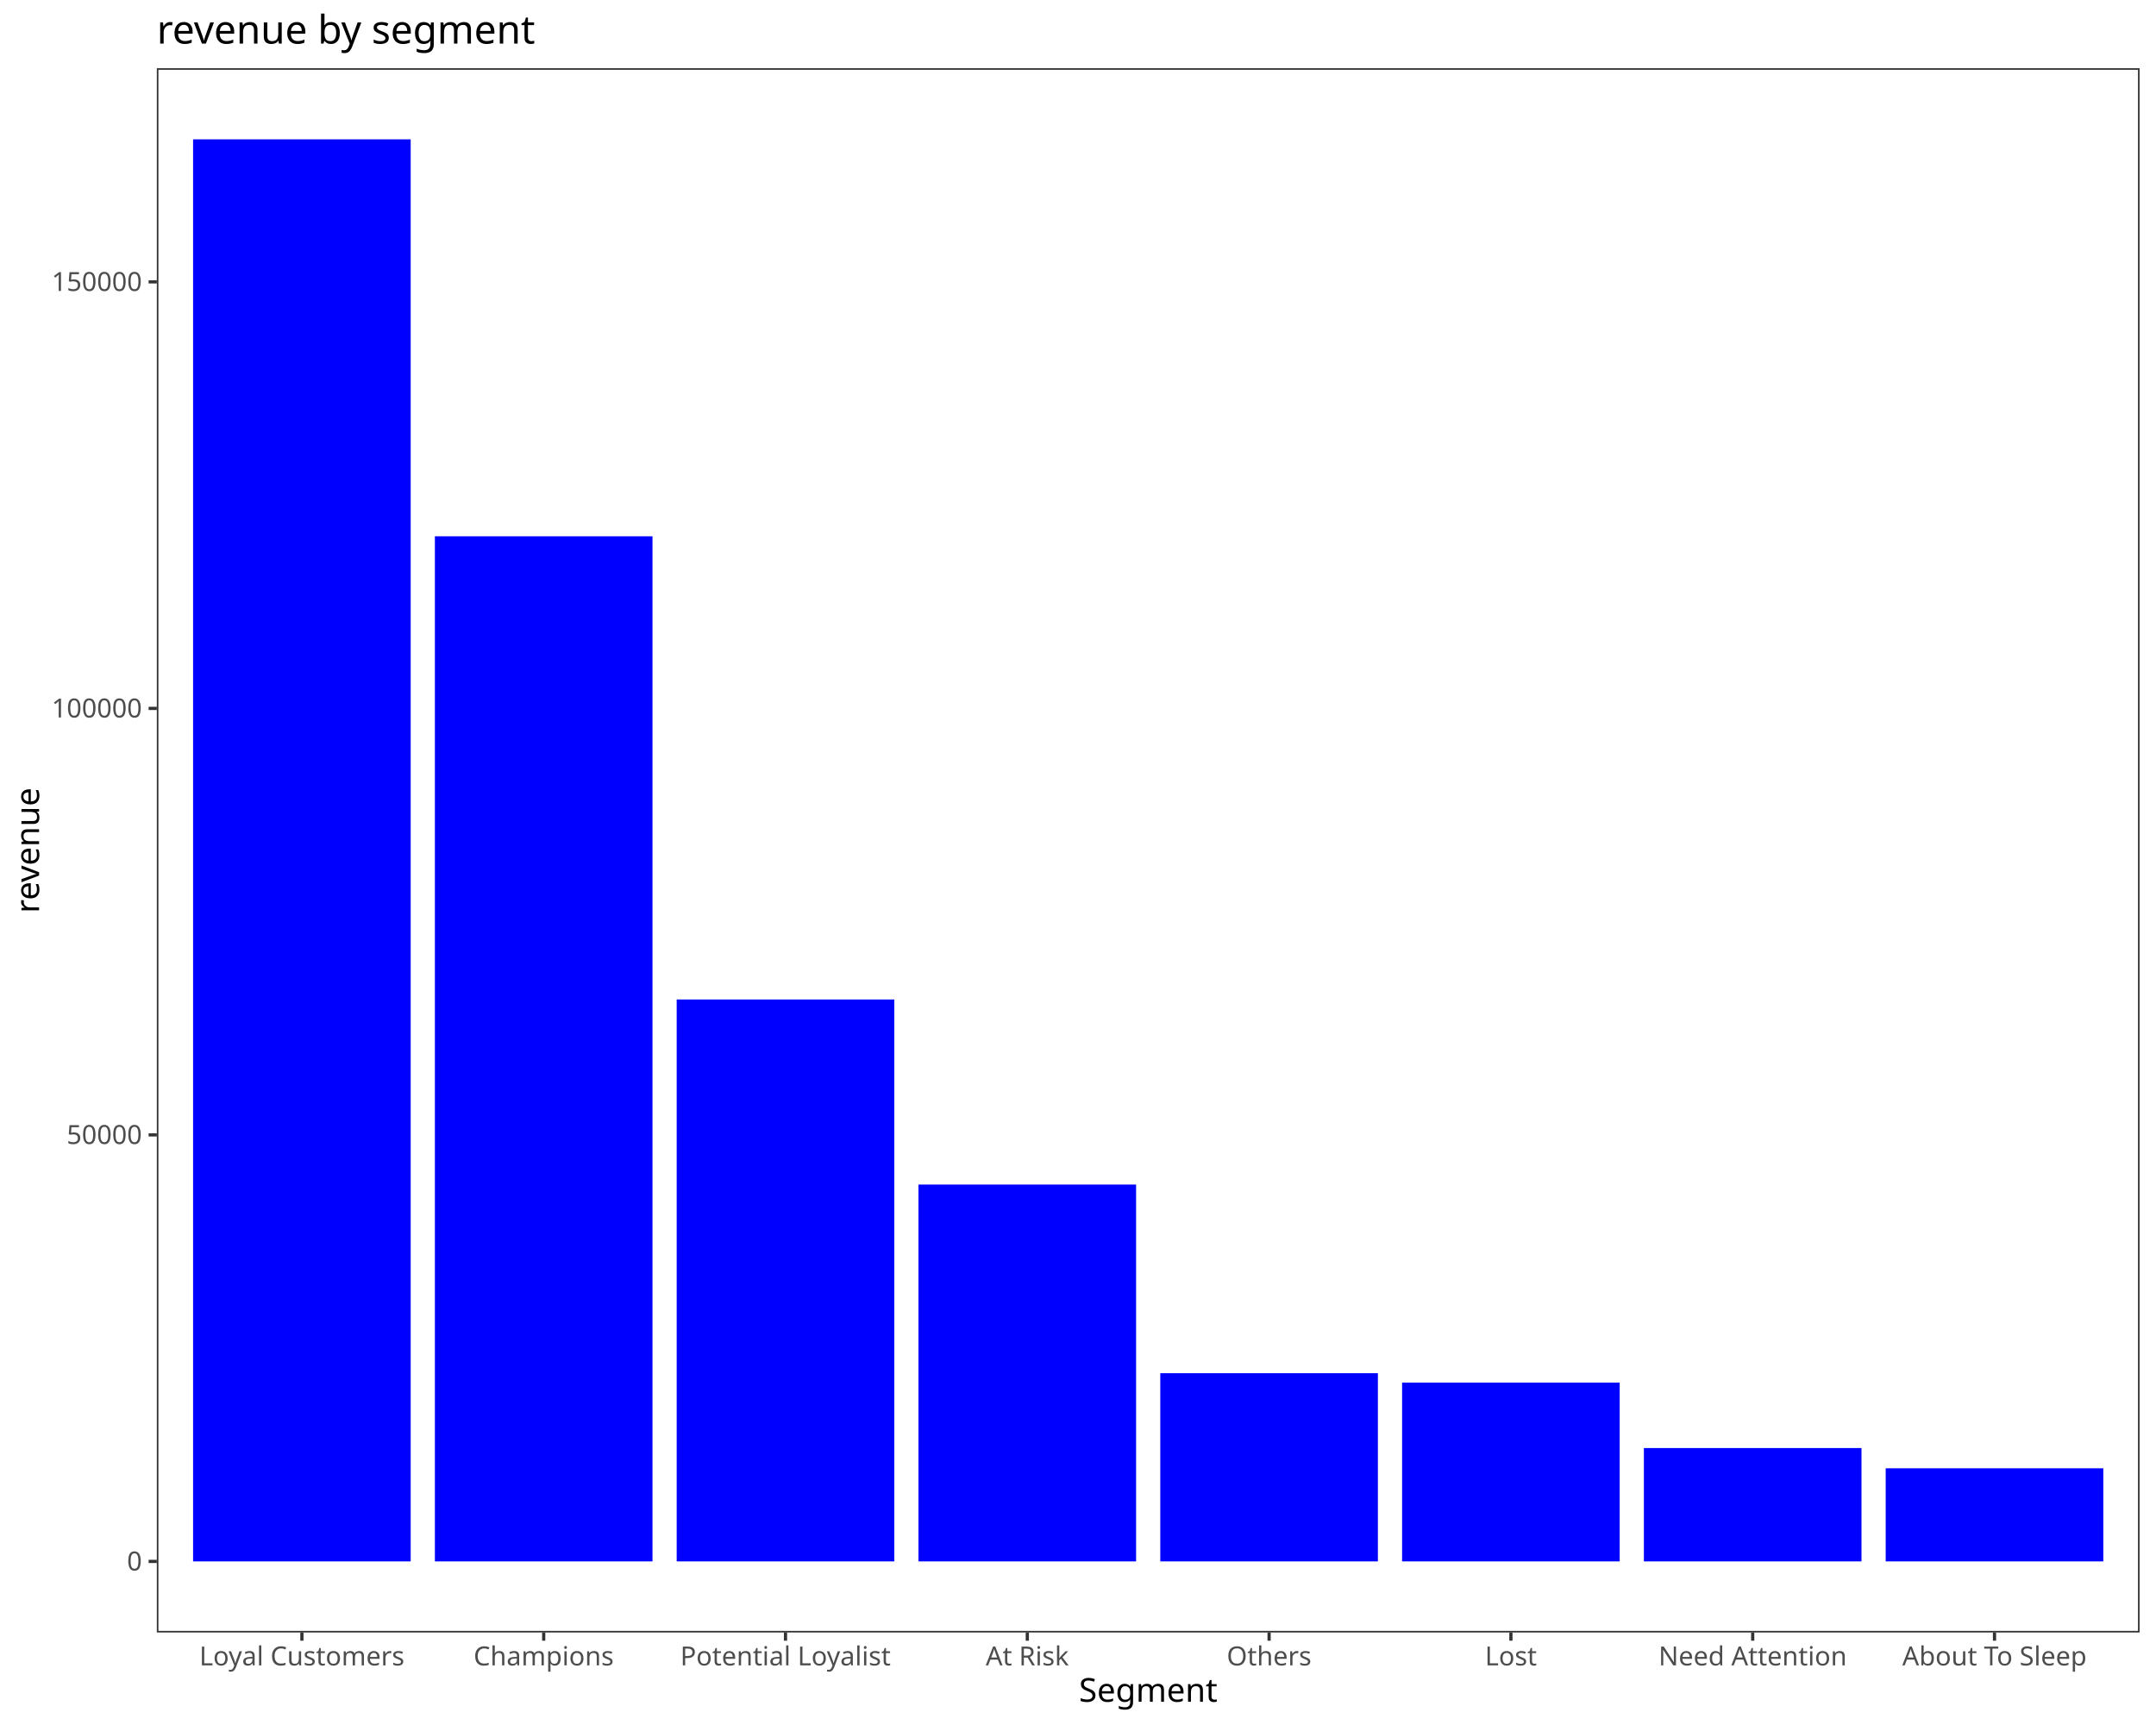
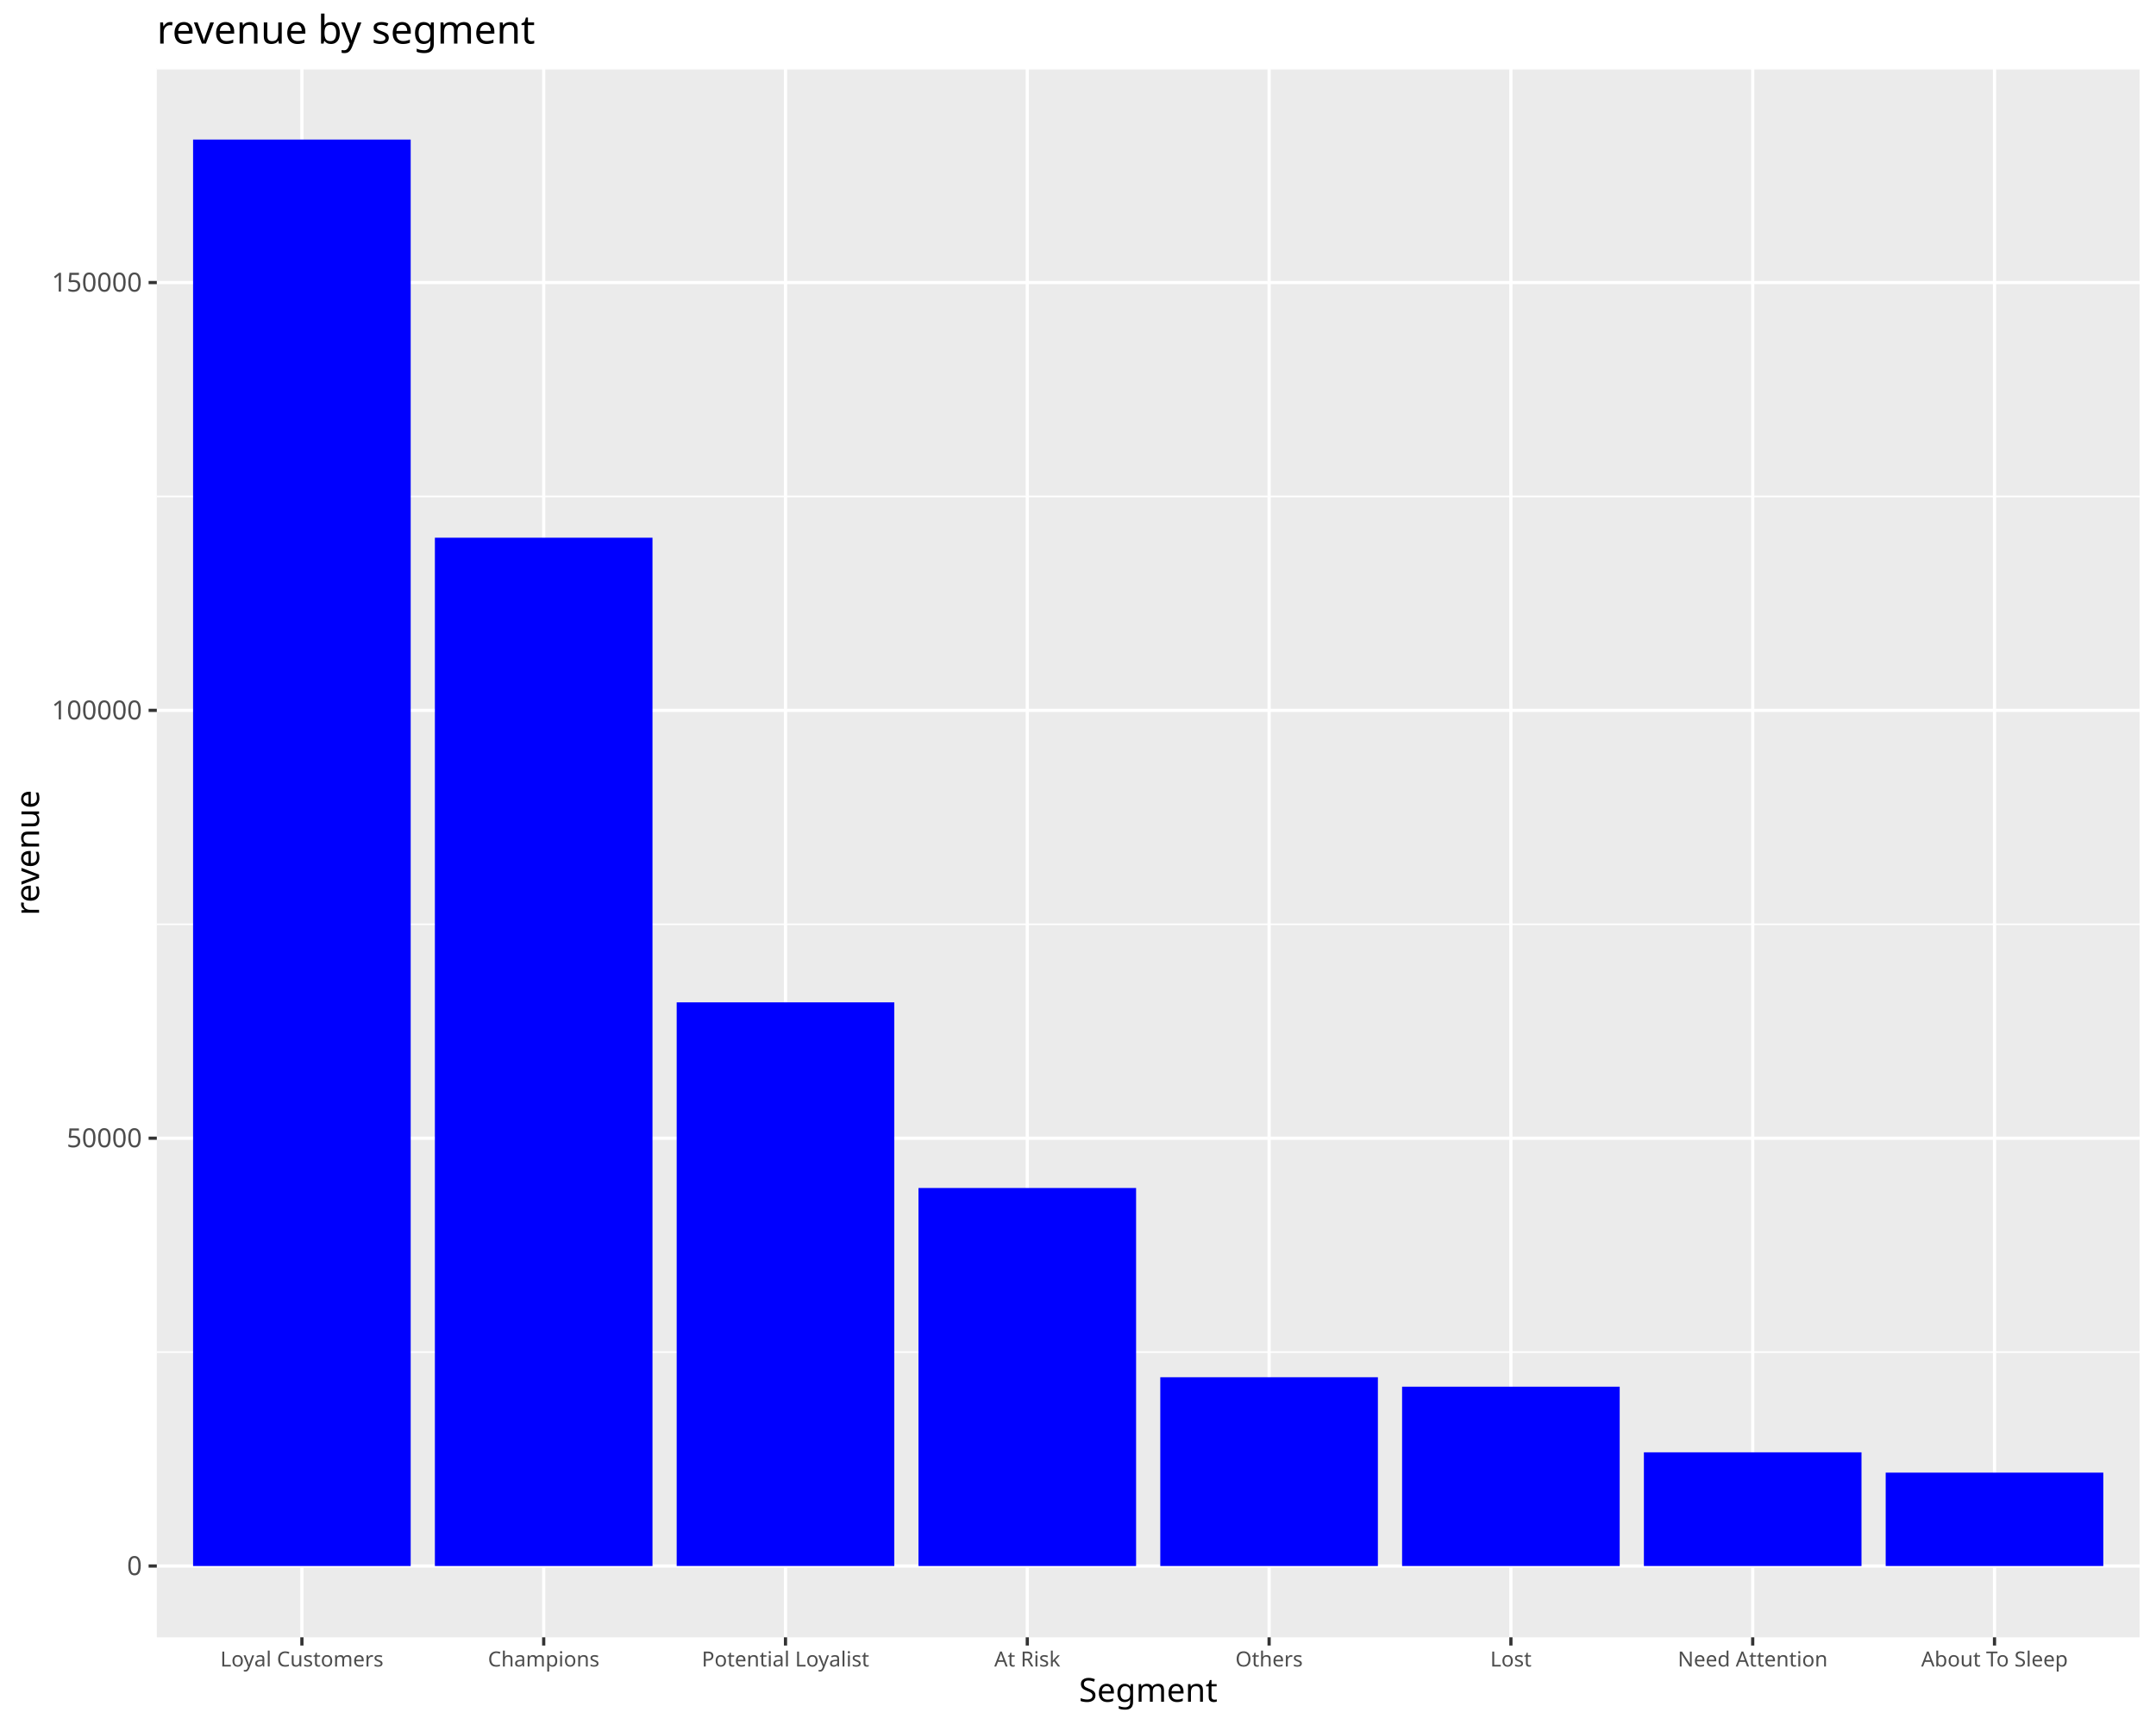
<svg xmlns="http://www.w3.org/2000/svg" class="svglite" data-engine-version="2.0" width="720.00pt" height="576.00pt" viewBox="0 0 720.00 576.00">
  <defs>
    <style type="text/css">
    .svglite line, .svglite polyline, .svglite polygon, .svglite path, .svglite rect, .svglite circle {
      fill: none;
      stroke: #000000;
      stroke-linecap: round;
      stroke-linejoin: round;
      stroke-miterlimit: 10.00;
    }
  </style>
  </defs>
  <rect width="100%" height="100%" style="stroke: none; fill: #FFFFFF;" />
  <defs>
    <clipPath id="cpMC4wMHw3MjAuMDB8MC4wMHw1NzYuMDA=">
      <rect x="0.00" y="0.00" width="720.00" height="576.00" />
    </clipPath>
  </defs>
  <g clip-path="url(#cpMC4wMHw3MjAuMDB8MC4wMHw1NzYuMDA=)">
    <rect x="0.00" y="0.00" width="720.00" height="576.00" style="stroke-width: 1.07; stroke: #FFFFFF; fill: #FFFFFF;" />
  </g>
  <defs>
-     <clipPath id="cpNTIuMzd8NzE0LjUyfDIyLjc4fDU0NS4xMQ==">
-       <rect x="52.37" y="22.78" width="662.15" height="522.33" />
+     <clipPath id="cpNTIuMzd8NzE0LjUyfDIyLjc4fDU0Ni43Mg==">
+       <rect x="52.37" y="22.78" width="662.15" height="523.94" />
    </clipPath>
  </defs>
-   <g clip-path="url(#cpNTIuMzd8NzE0LjUyfDIyLjc4fDU0NS4xMQ==)">
-     <rect x="52.37" y="22.78" width="662.15" height="522.33" style="stroke-width: 1.07; stroke: none; fill: #FFFFFF;" />
-     <rect x="629.73" y="490.28" width="72.67" height="31.09" style="stroke-width: 1.07; stroke: none; stroke-linecap: square; stroke-linejoin: miter; fill: #0000FF;" />
-     <rect x="306.73" y="395.54" width="72.67" height="125.83" style="stroke-width: 1.07; stroke: none; stroke-linecap: square; stroke-linejoin: miter; fill: #0000FF;" />
-     <rect x="145.23" y="179.07" width="72.67" height="342.30" style="stroke-width: 1.07; stroke: none; stroke-linecap: square; stroke-linejoin: miter; fill: #0000FF;" />
-     <rect x="468.23" y="461.68" width="72.67" height="59.69" style="stroke-width: 1.07; stroke: none; stroke-linecap: square; stroke-linejoin: miter; fill: #0000FF;" />
-     <rect x="64.48" y="46.53" width="72.67" height="474.84" style="stroke-width: 1.07; stroke: none; stroke-linecap: square; stroke-linejoin: miter; fill: #0000FF;" />
-     <rect x="548.98" y="483.52" width="72.67" height="37.85" style="stroke-width: 1.07; stroke: none; stroke-linecap: square; stroke-linejoin: miter; fill: #0000FF;" />
-     <rect x="387.48" y="458.53" width="72.67" height="62.84" style="stroke-width: 1.07; stroke: none; stroke-linecap: square; stroke-linejoin: miter; fill: #0000FF;" />
-     <rect x="225.98" y="333.74" width="72.67" height="187.63" style="stroke-width: 1.07; stroke: none; stroke-linecap: square; stroke-linejoin: miter; fill: #0000FF;" />
-     <rect x="52.37" y="22.78" width="662.15" height="522.33" style="stroke-width: 1.07; stroke: #333333;" />
+   <g clip-path="url(#cpNTIuMzd8NzE0LjUyfDIyLjc4fDU0Ni43Mg==)">
+     <rect x="52.37" y="22.78" width="662.15" height="523.94" style="stroke-width: 1.07; stroke: none; fill: #EBEBEB;" />
+     <polyline points="52.37,451.48 714.52,451.48 " style="stroke-width: 0.53; stroke: #FFFFFF; stroke-linecap: butt;" />
+     <polyline points="52.37,308.63 714.52,308.63 " style="stroke-width: 0.53; stroke: #FFFFFF; stroke-linecap: butt;" />
+     <polyline points="52.37,165.77 714.52,165.77 " style="stroke-width: 0.53; stroke: #FFFFFF; stroke-linecap: butt;" />
+     <polyline points="52.37,22.92 714.52,22.92 " style="stroke-width: 0.53; stroke: #FFFFFF; stroke-linecap: butt;" />
+     <polyline points="52.37,522.91 714.52,522.91 " style="stroke-width: 1.07; stroke: #FFFFFF; stroke-linecap: butt;" />
+     <polyline points="52.37,380.06 714.52,380.06 " style="stroke-width: 1.07; stroke: #FFFFFF; stroke-linecap: butt;" />
+     <polyline points="52.37,237.20 714.52,237.20 " style="stroke-width: 1.07; stroke: #FFFFFF; stroke-linecap: butt;" />
+     <polyline points="52.37,94.35 714.52,94.35 " style="stroke-width: 1.07; stroke: #FFFFFF; stroke-linecap: butt;" />
+     <polyline points="100.82,546.72 100.82,22.78 " style="stroke-width: 1.07; stroke: #FFFFFF; stroke-linecap: butt;" />
+     <polyline points="181.57,546.72 181.57,22.78 " style="stroke-width: 1.07; stroke: #FFFFFF; stroke-linecap: butt;" />
+     <polyline points="262.32,546.72 262.32,22.78 " style="stroke-width: 1.07; stroke: #FFFFFF; stroke-linecap: butt;" />
+     <polyline points="343.07,546.72 343.07,22.78 " style="stroke-width: 1.07; stroke: #FFFFFF; stroke-linecap: butt;" />
+     <polyline points="423.82,546.72 423.82,22.78 " style="stroke-width: 1.07; stroke: #FFFFFF; stroke-linecap: butt;" />
+     <polyline points="504.57,546.72 504.57,22.78 " style="stroke-width: 1.07; stroke: #FFFFFF; stroke-linecap: butt;" />
+     <polyline points="585.32,546.72 585.32,22.78 " style="stroke-width: 1.07; stroke: #FFFFFF; stroke-linecap: butt;" />
+     <polyline points="666.07,546.72 666.07,22.78 " style="stroke-width: 1.07; stroke: #FFFFFF; stroke-linecap: butt;" />
+     <rect x="629.73" y="491.73" width="72.67" height="31.18" style="stroke-width: 1.07; stroke: none; stroke-linecap: square; stroke-linejoin: miter; fill: #0000FF;" />
+     <rect x="306.73" y="396.69" width="72.67" height="126.22" style="stroke-width: 1.07; stroke: none; stroke-linecap: square; stroke-linejoin: miter; fill: #0000FF;" />
+     <rect x="145.23" y="179.55" width="72.67" height="343.36" style="stroke-width: 1.07; stroke: none; stroke-linecap: square; stroke-linejoin: miter; fill: #0000FF;" />
+     <rect x="468.23" y="463.04" width="72.67" height="59.87" style="stroke-width: 1.07; stroke: none; stroke-linecap: square; stroke-linejoin: miter; fill: #0000FF;" />
+     <rect x="64.48" y="46.60" width="72.67" height="476.31" style="stroke-width: 1.07; stroke: none; stroke-linecap: square; stroke-linejoin: miter; fill: #0000FF;" />
+     <rect x="548.98" y="484.95" width="72.67" height="37.96" style="stroke-width: 1.07; stroke: none; stroke-linecap: square; stroke-linejoin: miter; fill: #0000FF;" />
+     <rect x="387.48" y="459.88" width="72.67" height="63.03" style="stroke-width: 1.07; stroke: none; stroke-linecap: square; stroke-linejoin: miter; fill: #0000FF;" />
+     <rect x="225.98" y="334.70" width="72.67" height="188.20" style="stroke-width: 1.07; stroke: none; stroke-linecap: square; stroke-linejoin: miter; fill: #0000FF;" />
  </g>
  <g clip-path="url(#cpMC4wMHw3MjAuMDB8MC4wMHw1NzYuMDA=)">
-     <text x="47.44" y="524.40" text-anchor="end" style="font-size: 8.80px; fill: #4D4D4D; font-family: sans;" textLength="4.89px" lengthAdjust="spacingAndGlyphs">0</text>
-     <text x="47.44" y="381.98" text-anchor="end" style="font-size: 8.80px; fill: #4D4D4D; font-family: sans;" textLength="24.47px" lengthAdjust="spacingAndGlyphs">50000</text>
-     <text x="47.44" y="239.57" text-anchor="end" style="font-size: 8.80px; fill: #4D4D4D; font-family: sans;" textLength="29.37px" lengthAdjust="spacingAndGlyphs">100000</text>
-     <text x="47.44" y="97.15" text-anchor="end" style="font-size: 8.80px; fill: #4D4D4D; font-family: sans;" textLength="29.37px" lengthAdjust="spacingAndGlyphs">150000</text>
-     <polyline points="49.63,521.37 52.37,521.37 " style="stroke-width: 1.07; stroke: #333333; stroke-linecap: butt;" />
-     <polyline points="49.63,378.96 52.37,378.96 " style="stroke-width: 1.07; stroke: #333333; stroke-linecap: butt;" />
-     <polyline points="49.63,236.54 52.37,236.54 " style="stroke-width: 1.07; stroke: #333333; stroke-linecap: butt;" />
-     <polyline points="49.63,94.13 52.37,94.13 " style="stroke-width: 1.07; stroke: #333333; stroke-linecap: butt;" />
-     <polyline points="100.82,547.85 100.82,545.11 " style="stroke-width: 1.07; stroke: #333333; stroke-linecap: butt;" />
-     <polyline points="181.57,547.85 181.57,545.11 " style="stroke-width: 1.07; stroke: #333333; stroke-linecap: butt;" />
-     <polyline points="262.32,547.85 262.32,545.11 " style="stroke-width: 1.07; stroke: #333333; stroke-linecap: butt;" />
-     <polyline points="343.07,547.85 343.07,545.11 " style="stroke-width: 1.07; stroke: #333333; stroke-linecap: butt;" />
-     <polyline points="423.82,547.85 423.82,545.11 " style="stroke-width: 1.07; stroke: #333333; stroke-linecap: butt;" />
-     <polyline points="504.57,547.85 504.57,545.11 " style="stroke-width: 1.07; stroke: #333333; stroke-linecap: butt;" />
-     <polyline points="585.32,547.85 585.32,545.11 " style="stroke-width: 1.07; stroke: #333333; stroke-linecap: butt;" />
-     <polyline points="666.07,547.85 666.07,545.11 " style="stroke-width: 1.07; stroke: #333333; stroke-linecap: butt;" />
-     <text x="100.82" y="556.10" text-anchor="middle" style="font-size: 8.80px; fill: #4D4D4D; font-family: sans;" textLength="66.04px" lengthAdjust="spacingAndGlyphs">Loyal Customers</text>
-     <text x="181.57" y="556.10" text-anchor="middle" style="font-size: 8.80px; fill: #4D4D4D; font-family: sans;" textLength="44.52px" lengthAdjust="spacingAndGlyphs">Champions</text>
-     <text x="262.32" y="556.10" text-anchor="middle" style="font-size: 8.80px; fill: #4D4D4D; font-family: sans;" textLength="66.53px" lengthAdjust="spacingAndGlyphs">Potential Loyalist</text>
-     <text x="343.07" y="556.10" text-anchor="middle" style="font-size: 8.80px; fill: #4D4D4D; font-family: sans;" textLength="27.88px" lengthAdjust="spacingAndGlyphs">At Risk</text>
-     <text x="423.82" y="556.10" text-anchor="middle" style="font-size: 8.80px; fill: #4D4D4D; font-family: sans;" textLength="26.42px" lengthAdjust="spacingAndGlyphs">Others</text>
-     <text x="504.57" y="556.10" text-anchor="middle" style="font-size: 8.80px; fill: #4D4D4D; font-family: sans;" textLength="16.64px" lengthAdjust="spacingAndGlyphs">Lost</text>
-     <text x="585.32" y="556.10" text-anchor="middle" style="font-size: 8.80px; fill: #4D4D4D; font-family: sans;" textLength="58.22px" lengthAdjust="spacingAndGlyphs">Need Attention</text>
-     <text x="666.07" y="556.10" text-anchor="middle" style="font-size: 8.80px; fill: #4D4D4D; font-family: sans;" textLength="60.67px" lengthAdjust="spacingAndGlyphs">About To Sleep</text>
+     <text x="47.44" y="525.94" text-anchor="end" style="font-size: 8.80px; fill: #4D4D4D; font-family: sans;" textLength="4.89px" lengthAdjust="spacingAndGlyphs">0</text>
+     <text x="47.44" y="383.08" text-anchor="end" style="font-size: 8.80px; fill: #4D4D4D; font-family: sans;" textLength="24.47px" lengthAdjust="spacingAndGlyphs">50000</text>
+     <text x="47.44" y="240.23" text-anchor="end" style="font-size: 8.80px; fill: #4D4D4D; font-family: sans;" textLength="29.37px" lengthAdjust="spacingAndGlyphs">100000</text>
+     <text x="47.44" y="97.37" text-anchor="end" style="font-size: 8.80px; fill: #4D4D4D; font-family: sans;" textLength="29.37px" lengthAdjust="spacingAndGlyphs">150000</text>
+     <polyline points="49.63,522.91 52.37,522.91 " style="stroke-width: 1.07; stroke: #333333; stroke-linecap: butt;" />
+     <polyline points="49.63,380.06 52.37,380.06 " style="stroke-width: 1.07; stroke: #333333; stroke-linecap: butt;" />
+     <polyline points="49.63,237.20 52.37,237.20 " style="stroke-width: 1.07; stroke: #333333; stroke-linecap: butt;" />
+     <polyline points="49.63,94.35 52.37,94.35 " style="stroke-width: 1.07; stroke: #333333; stroke-linecap: butt;" />
+     <polyline points="100.82,549.46 100.82,546.72 " style="stroke-width: 1.07; stroke: #333333; stroke-linecap: butt;" />
+     <polyline points="181.57,549.46 181.57,546.72 " style="stroke-width: 1.07; stroke: #333333; stroke-linecap: butt;" />
+     <polyline points="262.32,549.46 262.32,546.72 " style="stroke-width: 1.07; stroke: #333333; stroke-linecap: butt;" />
+     <polyline points="343.07,549.46 343.07,546.72 " style="stroke-width: 1.07; stroke: #333333; stroke-linecap: butt;" />
+     <polyline points="423.82,549.46 423.82,546.72 " style="stroke-width: 1.07; stroke: #333333; stroke-linecap: butt;" />
+     <polyline points="504.57,549.46 504.57,546.72 " style="stroke-width: 1.07; stroke: #333333; stroke-linecap: butt;" />
+     <polyline points="585.32,549.46 585.32,546.72 " style="stroke-width: 1.07; stroke: #333333; stroke-linecap: butt;" />
+     <polyline points="666.07,549.46 666.07,546.72 " style="stroke-width: 1.07; stroke: #333333; stroke-linecap: butt;" />
+     <text x="100.82" y="556.47" text-anchor="middle" style="font-size: 7.00px; fill: #4D4D4D; font-family: sans;" textLength="52.53px" lengthAdjust="spacingAndGlyphs">Loyal Customers</text>
+     <text x="181.57" y="556.47" text-anchor="middle" style="font-size: 7.00px; fill: #4D4D4D; font-family: sans;" textLength="35.41px" lengthAdjust="spacingAndGlyphs">Champions</text>
+     <text x="262.32" y="556.47" text-anchor="middle" style="font-size: 7.00px; fill: #4D4D4D; font-family: sans;" textLength="52.92px" lengthAdjust="spacingAndGlyphs">Potential Loyalist</text>
+     <text x="343.07" y="556.47" text-anchor="middle" style="font-size: 7.00px; fill: #4D4D4D; font-family: sans;" textLength="22.18px" lengthAdjust="spacingAndGlyphs">At Risk</text>
+     <text x="423.82" y="556.47" text-anchor="middle" style="font-size: 7.00px; fill: #4D4D4D; font-family: sans;" textLength="21.01px" lengthAdjust="spacingAndGlyphs">Others</text>
+     <text x="504.57" y="556.47" text-anchor="middle" style="font-size: 7.00px; fill: #4D4D4D; font-family: sans;" textLength="13.23px" lengthAdjust="spacingAndGlyphs">Lost</text>
+     <text x="585.32" y="556.47" text-anchor="middle" style="font-size: 7.00px; fill: #4D4D4D; font-family: sans;" textLength="46.31px" lengthAdjust="spacingAndGlyphs">Need Attention</text>
+     <text x="666.07" y="556.47" text-anchor="middle" style="font-size: 7.00px; fill: #4D4D4D; font-family: sans;" textLength="48.26px" lengthAdjust="spacingAndGlyphs">About To Sleep</text>
    <text x="383.45" y="568.24" text-anchor="middle" style="font-size: 11.00px; font-family: sans;" textLength="44.04px" lengthAdjust="spacingAndGlyphs">Segment</text>
-     <text transform="translate(13.05,283.95) rotate(-90)" text-anchor="middle" style="font-size: 11.00px; font-family: sans;" textLength="39.76px" lengthAdjust="spacingAndGlyphs">revenue</text>
+     <text transform="translate(13.05,284.75) rotate(-90)" text-anchor="middle" style="font-size: 11.00px; font-family: sans;" textLength="39.76px" lengthAdjust="spacingAndGlyphs">revenue</text>
    <text x="52.37" y="14.56" style="font-size: 13.20px; font-family: sans;" textLength="119.63px" lengthAdjust="spacingAndGlyphs">revenue by segment</text>
  </g>
</svg>
